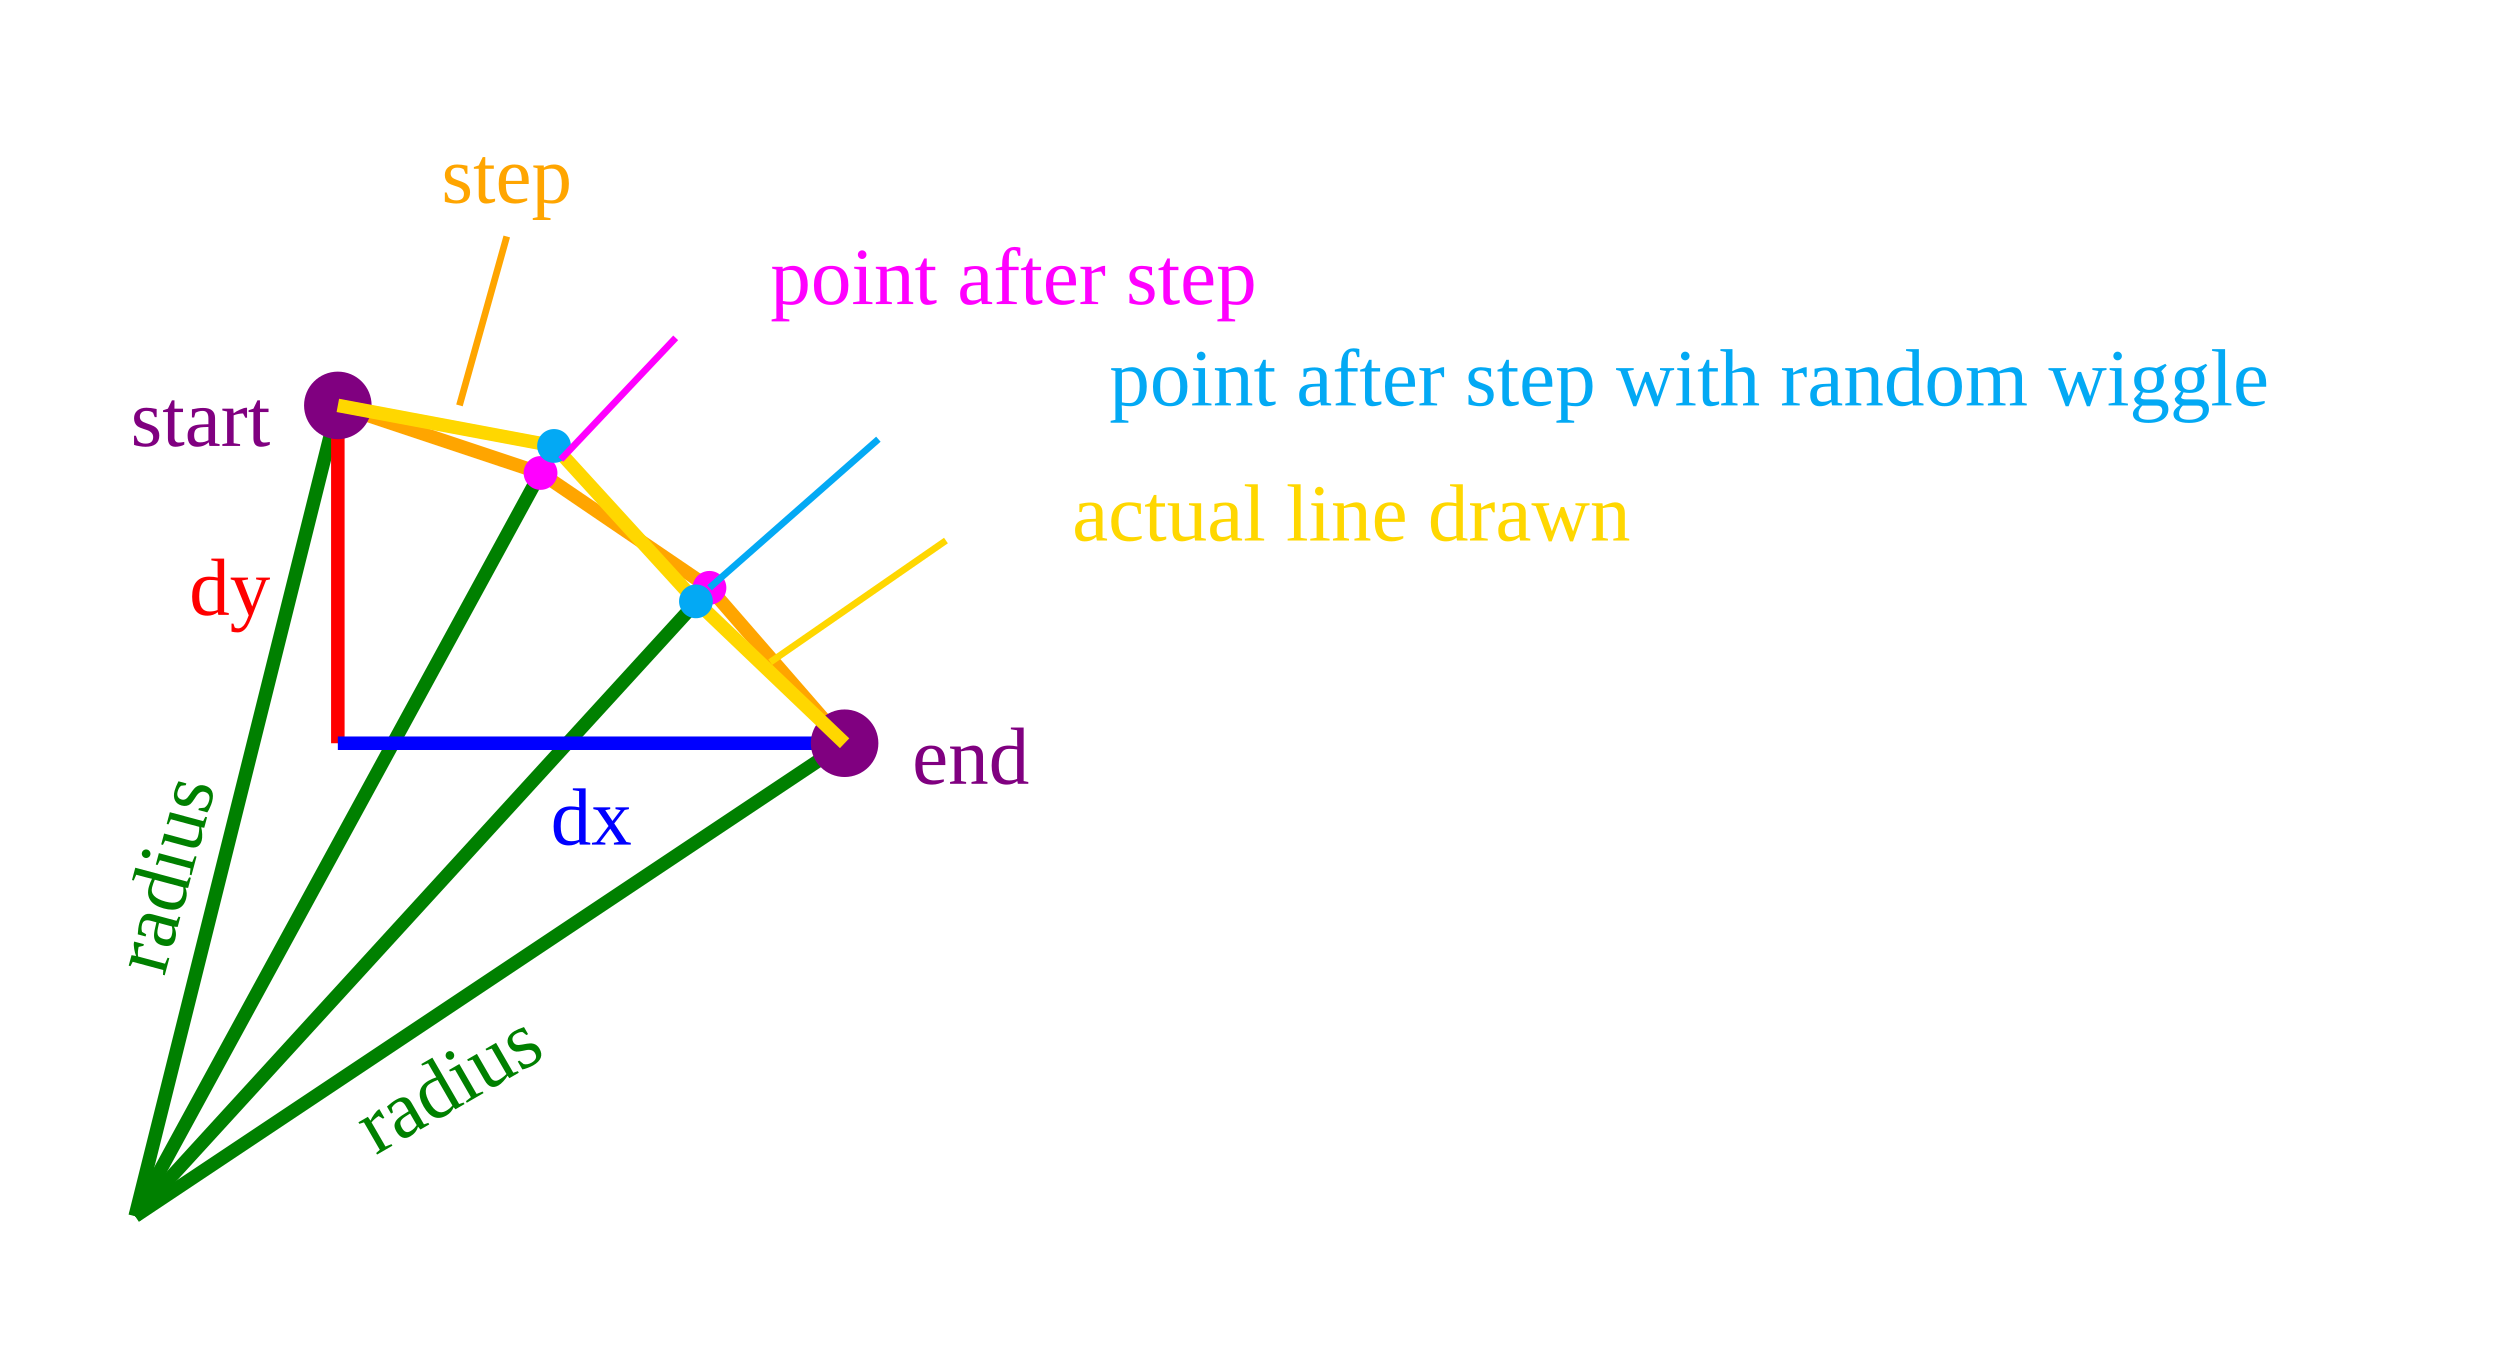
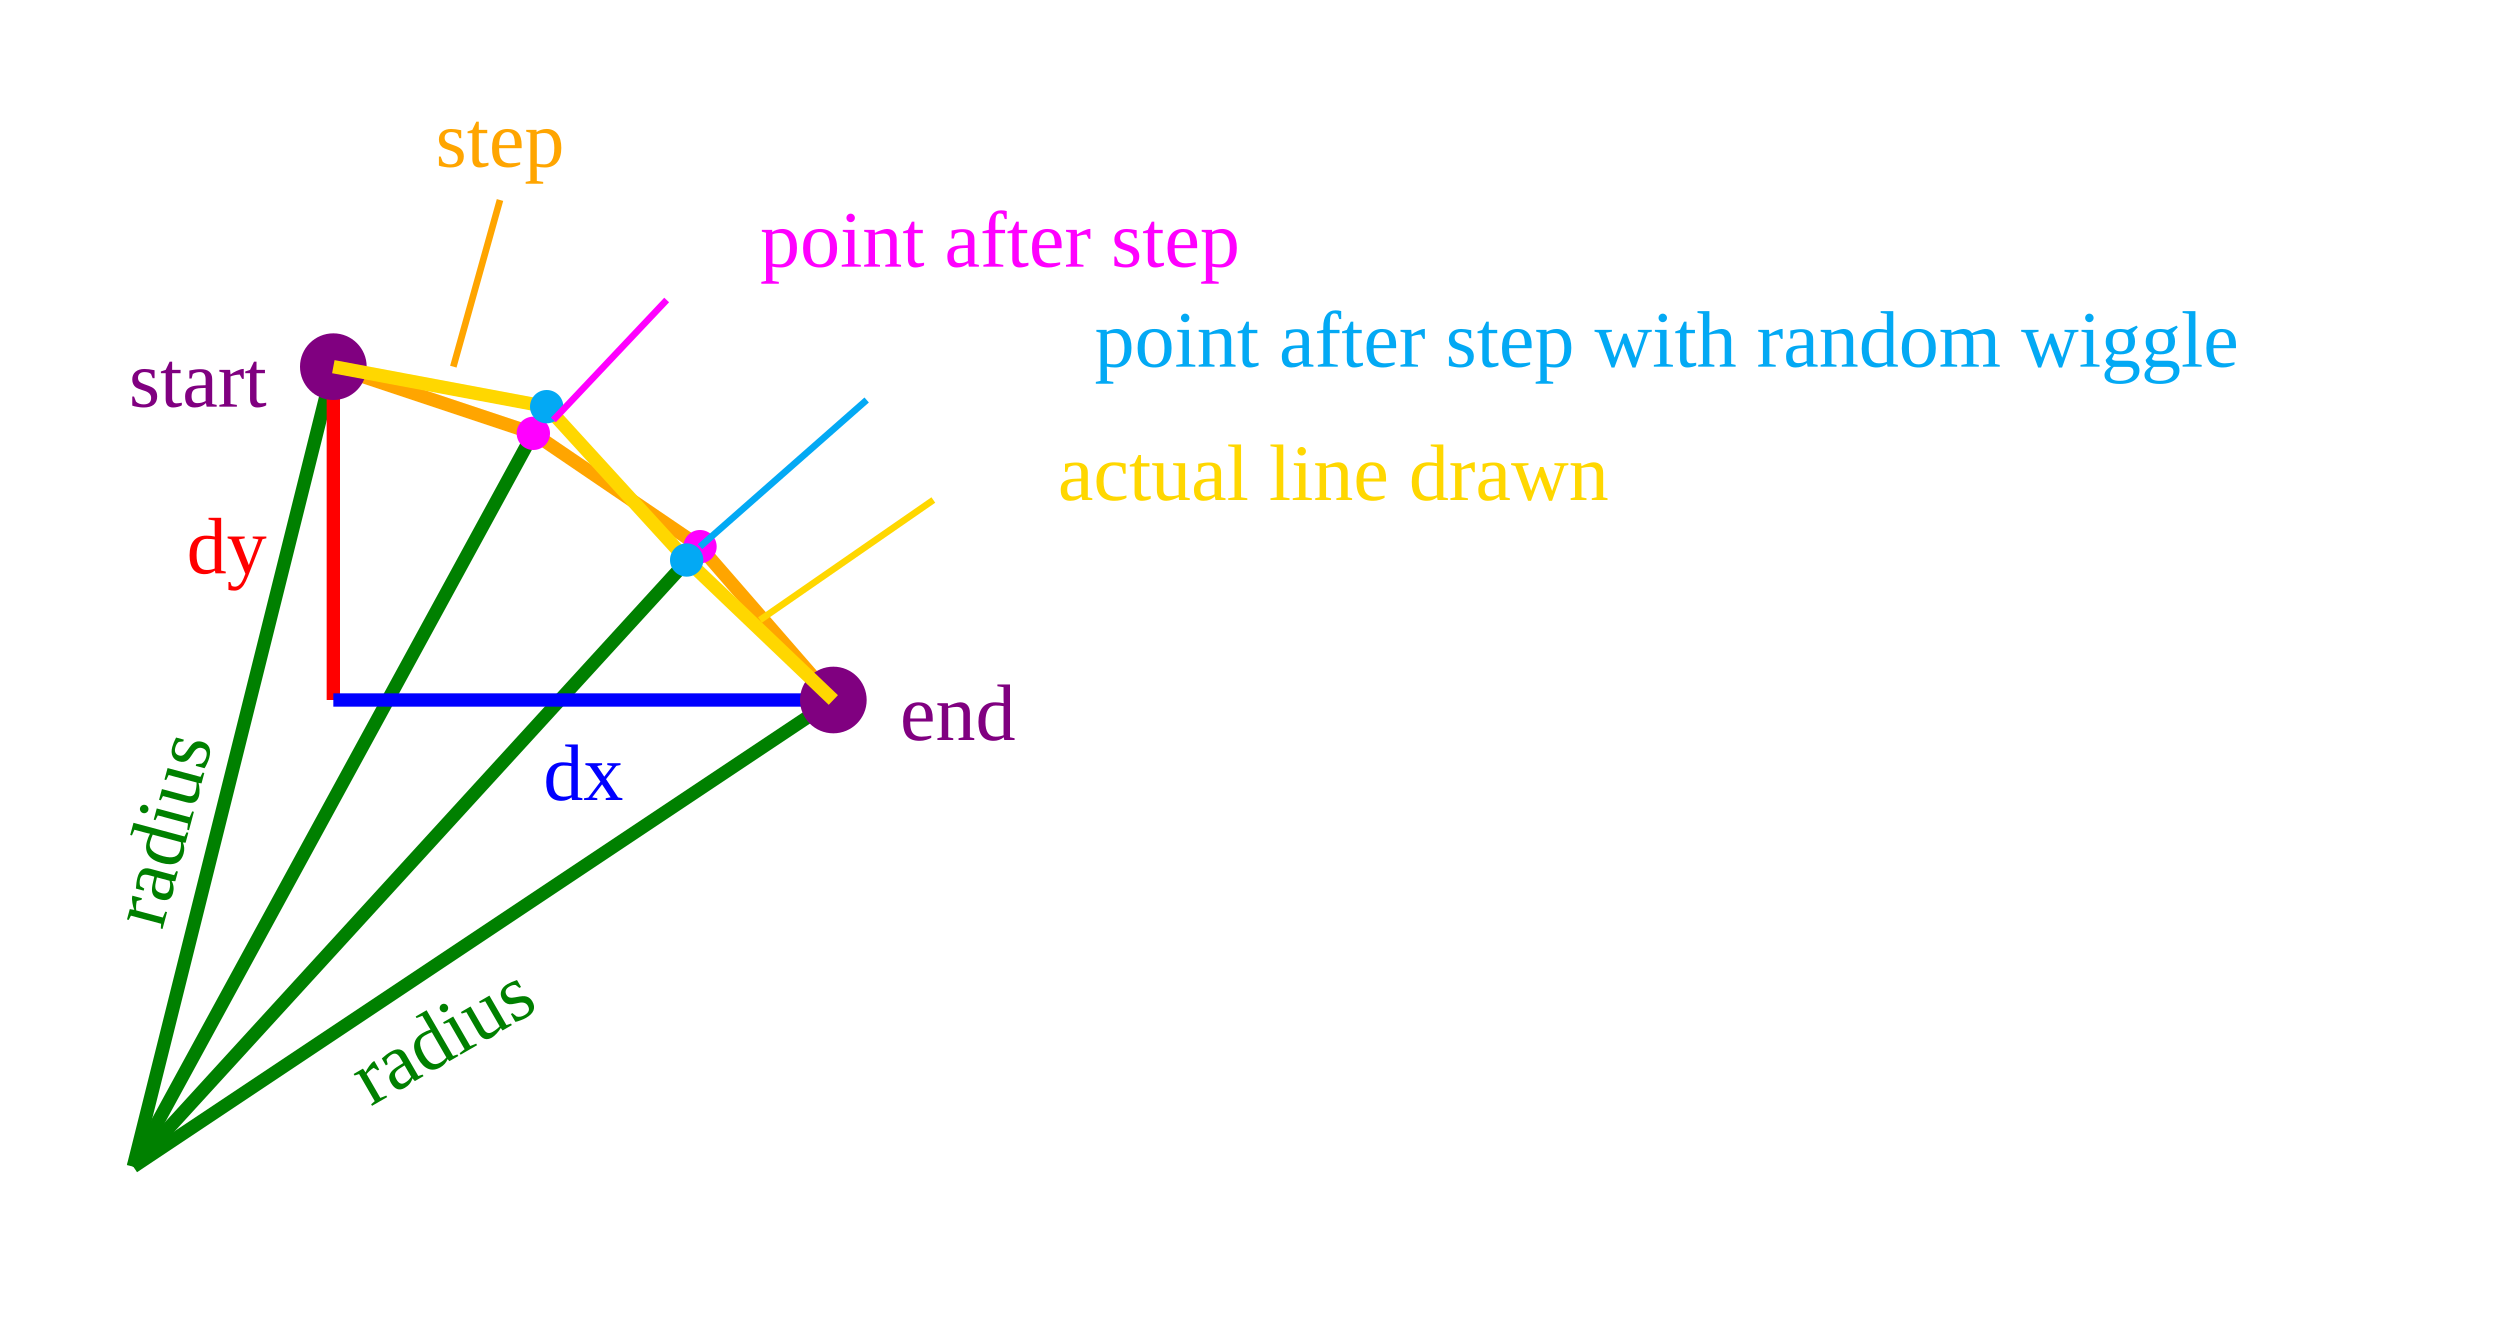
- <svg xmlns="http://www.w3.org/2000/svg" version="1.1" baseProfile="full" width="370" height="200" style="background: #aaa">
-   <g transform="translate(-50,10)">
+ <svg xmlns="http://www.w3.org/2000/svg" version="1.1" baseProfile="full" width="750" height="400" style="background: #111">
+   <g transform="translate(-100,10) scale(2)">
    <line x1="70" y1="170" x2="175" y2="100" stroke="green" stroke-width="2" />
    <line x1="70" y1="170" x2="100" y2="50" stroke="green" stroke-width="2" />
    <line x1="70" y1="170" x2="130" y2="60" stroke="green" stroke-width="2" />
    <line x1="70" y1="170" x2="155" y2="77" stroke="green" stroke-width="2" />
    <text x="70" y="170" transform="rotate(-30,70,170) translate(50,10)" text-anchor="middle" fill="green">radius</text>
    <text x="70" y="170" transform="rotate(-75,70,170) translate(50,-5)" text-anchor="middle" fill="green">radius</text>
    <line x1="100" y1="50" x2="130" y2="60" stroke="orange" stroke-width="2" />
    <line x1="130" y1="60" x2="155" y2="77" stroke="orange" stroke-width="2" />
    <line x1="155" y1="77" x2="175" y2="100" stroke="orange" stroke-width="2" />
    <line x1="125" y1="25" x2="118" y2="50" stroke="orange" stroke-width="1" />
    <text x="125" y="20" text-anchor="middle" fill="orange">step</text>
    <line x1="100" y1="50" x2="100" y2="100" stroke="red" stroke-width="2" />
    <text x="90" y="81" text-anchor="end" fill="red">dy</text>
    <line x1="100" y1="100" x2="175" y2="100" stroke="blue" stroke-width="2" />
    <text x="137.5" y="115" text-anchor="middle" fill="blue">dx</text>
    <circle cx="100" cy="50" r="5" fill="purple" />
    <circle cx="175" cy="100" r="5" fill="purple" />
    <text x="90" y="56" text-anchor="end" fill="purple">start</text>
    <text x="185" y="106" text-anchor="start" fill="purple">end</text>
    <circle cx="130" cy="60" r="2.5" fill="magenta" />
    <circle cx="155" cy="77" r="2.5" fill="magenta" />
    <text x="200" y="35" text-anchor="middle" fill="magenta">point after step</text>
    <line x1="100" y1="50" x2="132" y2="56" stroke="gold" stroke-width="2" />
    <line x1="132" y1="56" x2="153" y2="79" stroke="gold" stroke-width="2" />
    <line x1="153" y1="79" x2="175" y2="100" stroke="gold" stroke-width="2" />
    <text x="250" y="70" text-anchor="middle" fill="gold">actual line drawn</text>
    <circle cx="132" cy="56" r="2.5" fill="#03A9F4" />
    <circle cx="153" cy="79" r="2.5" fill="#03A9F4" />
    <text x="300" y="50" text-anchor="middle" fill="#03A9F4">point after step with random wiggle</text>
    <line x1="133" y1="58" x2="150" y2="40" stroke="magenta" stroke-width="1" />
    <line x1="155" y1="77" x2="180" y2="55" stroke="#03A9F4" stroke-width="1" />
    <line x1="164" y1="88" x2="190" y2="70" stroke="gold" stroke-width="1" />
  </g>
</svg>
